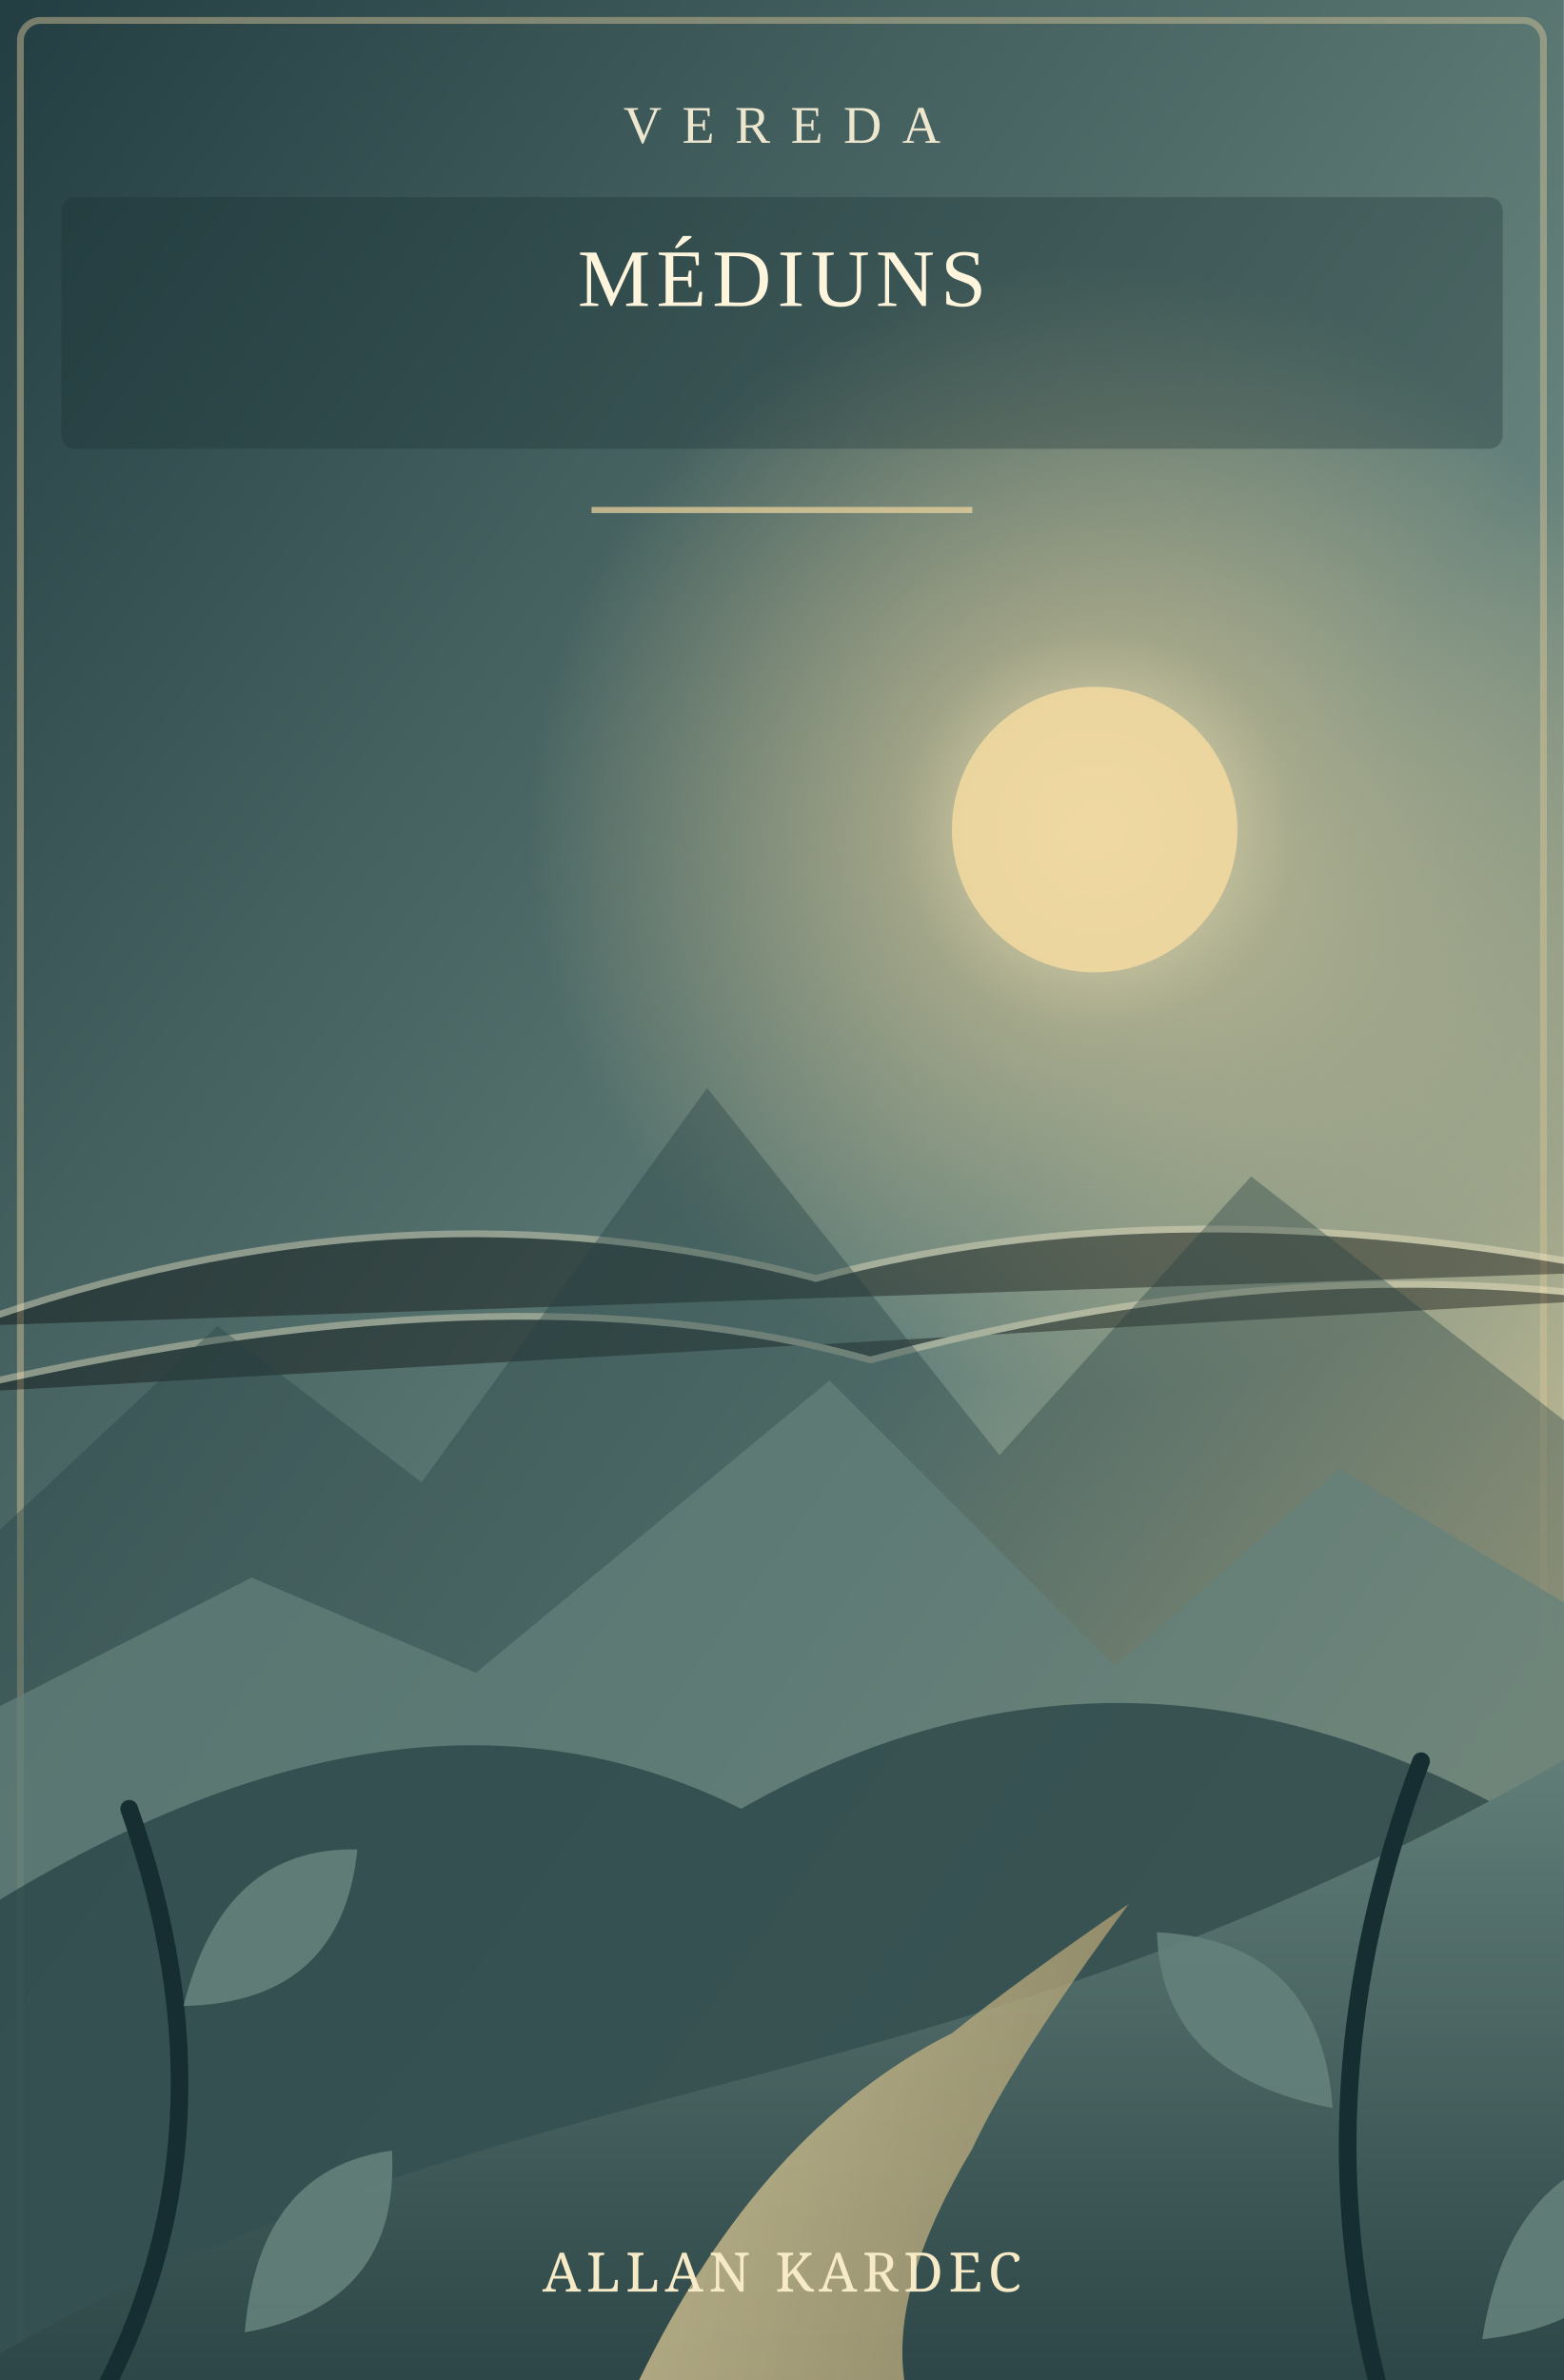
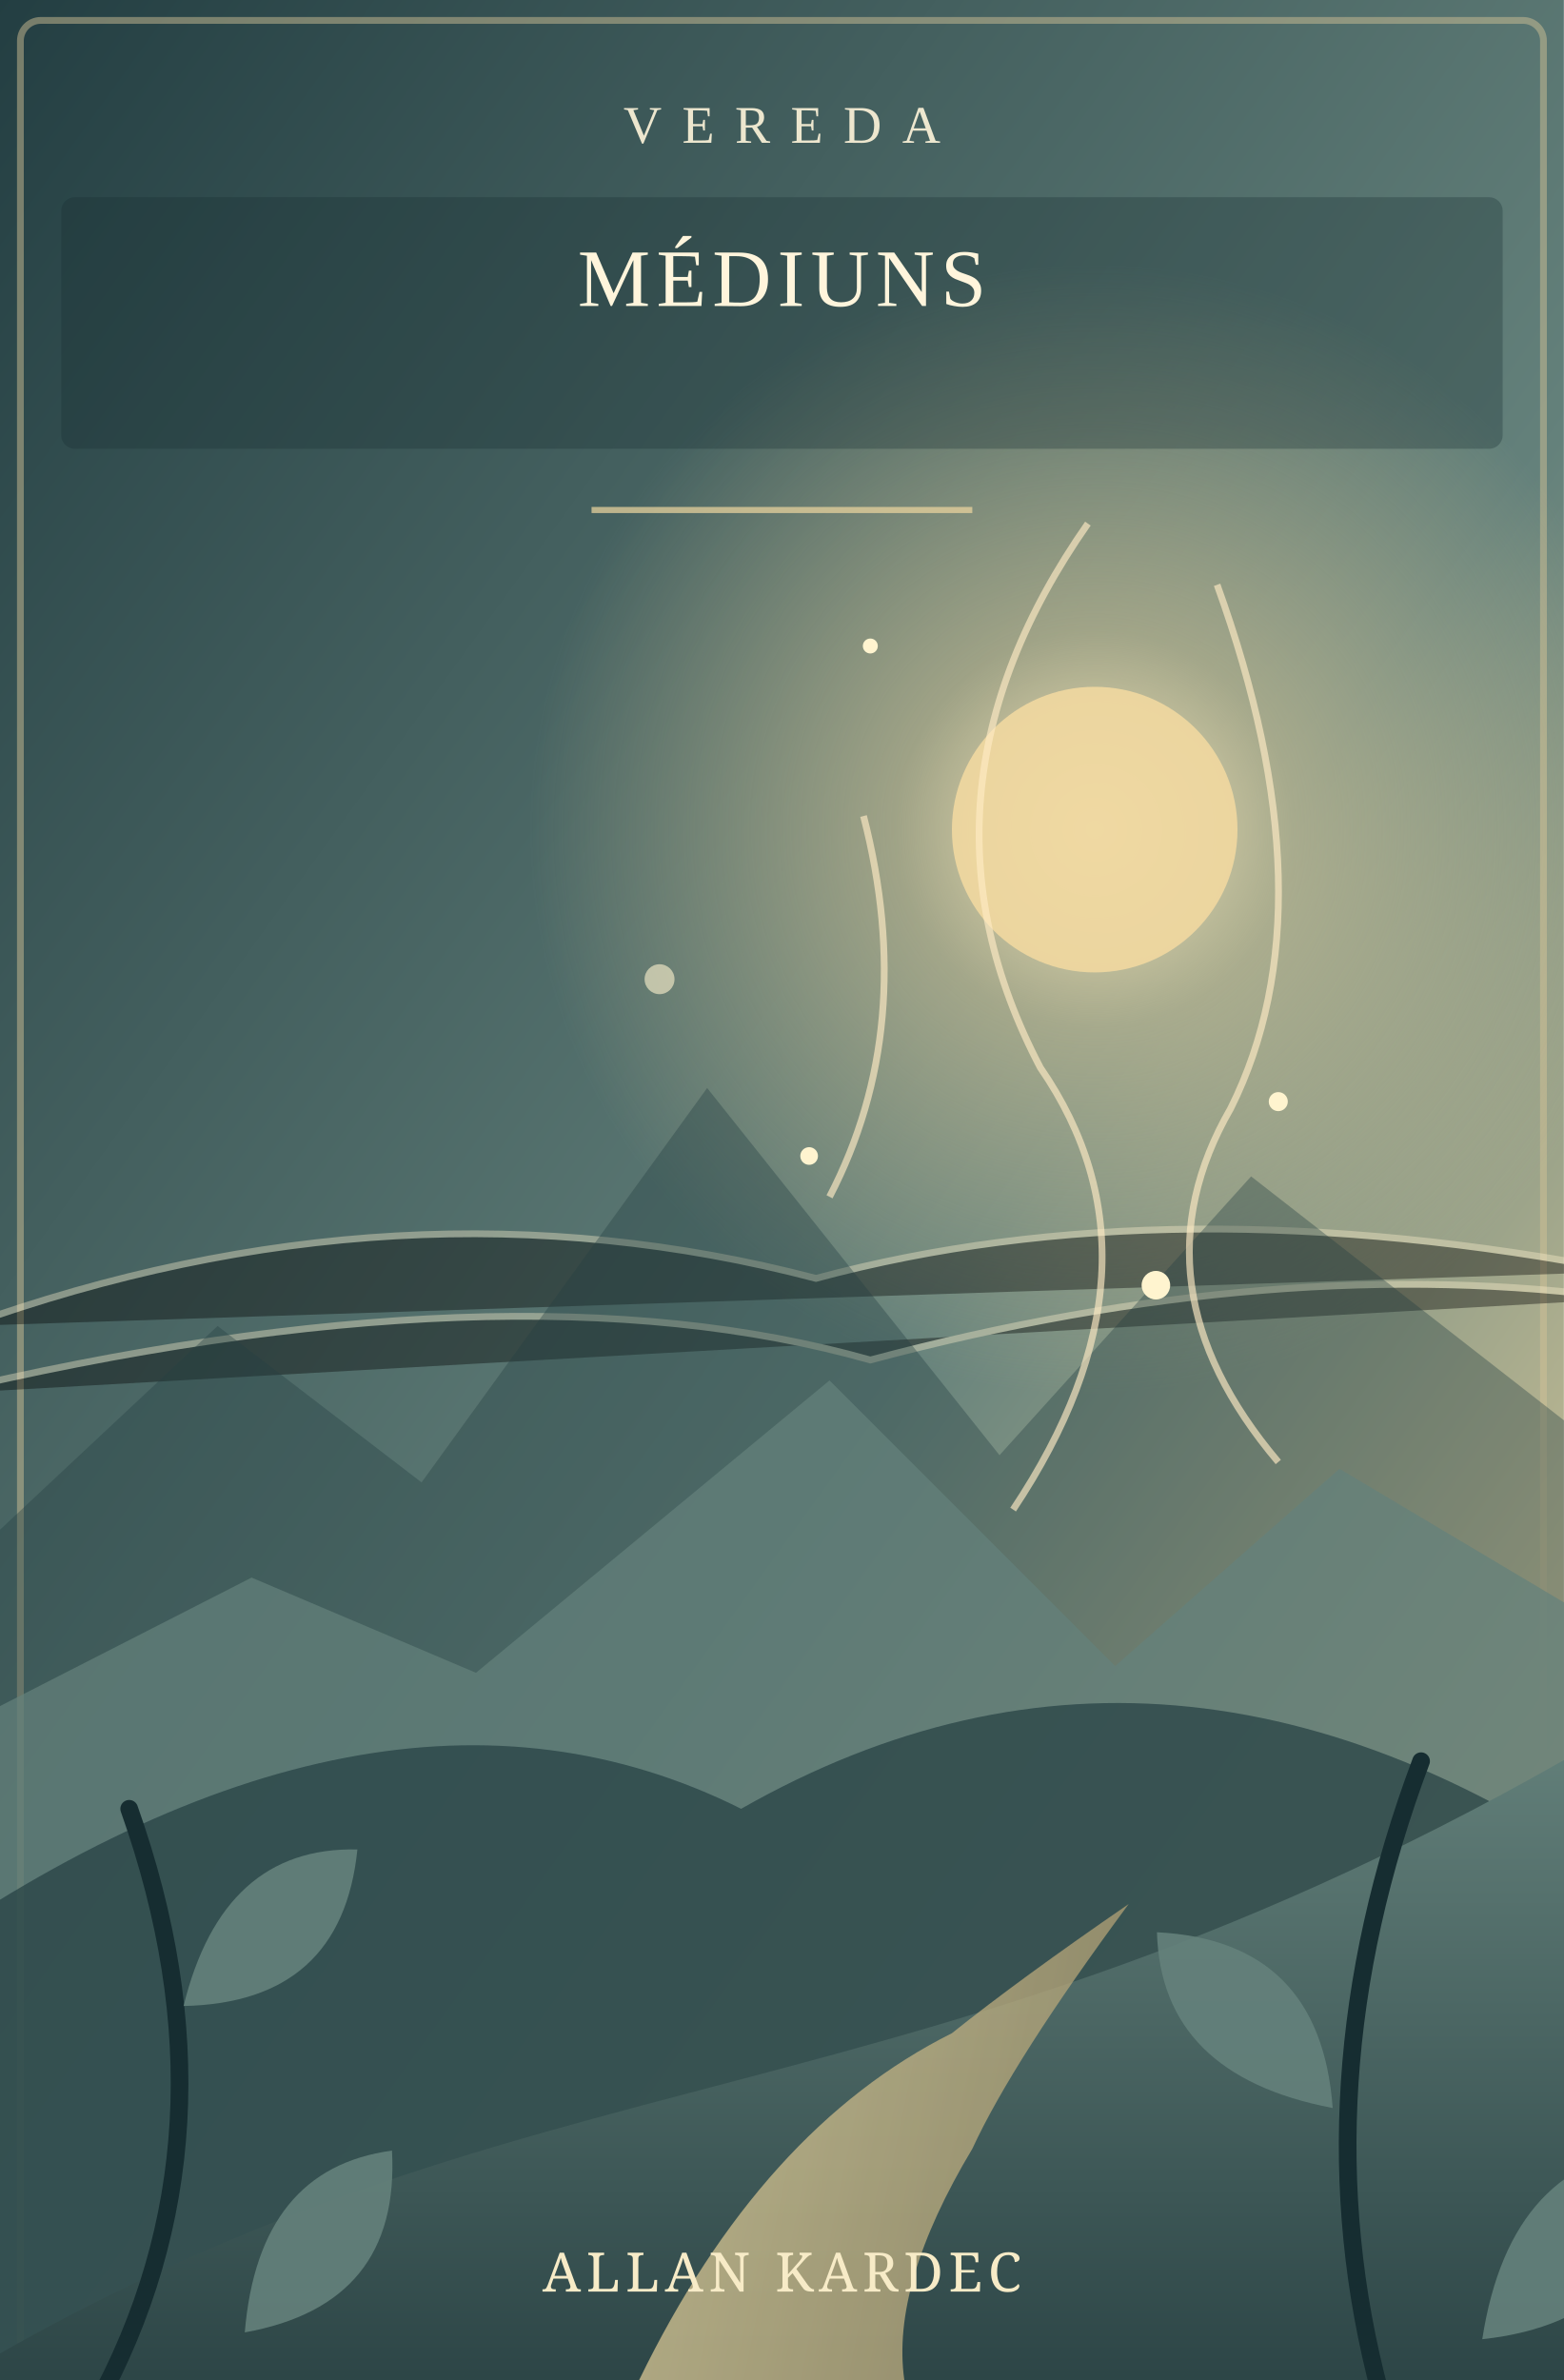
<svg xmlns="http://www.w3.org/2000/svg" viewBox="0 0 230 350" role="img" aria-labelledby="t d">
  <defs>
    <linearGradient id="sky" x1="0" y1="0" x2=".9" y2="1">
      <stop offset="0" stop-color="#233e42" />
      <stop offset=".60" stop-color="#64817b" />
      <stop offset="1" stop-color="#efd7a0" />
    </linearGradient>
    <linearGradient id="front" x1="0" y1="0" x2="0" y2="1">
      <stop offset="0" stop-color="#64817b" />
      <stop offset="1" stop-color="#162d31" />
    </linearGradient>
    <radialGradient id="halo">
      <stop offset="0" stop-color="#fff2c8" stop-opacity=".95" />
      <stop offset=".35" stop-color="#efd7a0" stop-opacity=".48" />
      <stop offset="1" stop-color="#efd7a0" stop-opacity="0" />
    </radialGradient>
    <linearGradient id="trail" x1="0" y1="0" x2="1" y2=".2">
      <stop offset="0" stop-color="#ead7a0" />
      <stop offset="1" stop-color="#b3a174" />
    </linearGradient>
  </defs>
  <rect width="230" height="350" fill="url(#sky)" />
  <rect x="3" y="3" width="224" height="344" rx="3" fill="none" stroke="#d4c297" opacity=".48" stroke-width="1" />
  <circle cx="161" cy="122" r="83" fill="url(#halo)" />
  <circle cx="161" cy="122" r="21" fill="#efd7a0" opacity=".93" />
  <g stroke="#fff1cd" opacity=".37" stroke-width="1">
    <path d="M-5 195 Q59 172 120 188 Q172 174 239 187" />
    <path d="M-9 205 Q75 185 128 200 Q188 184 239 191" />
  </g>
  <path d="M-15 239 L32 195 62 218 104 160 147 214 184 173 243 219 243 351 -15 351Z" fill="#233e42" opacity=".37" />
  <path d="M-10 256 L37 232 70 246 122 203 164 245 197 216 239 241 239 350 -10 350Z" fill="#64817b" opacity=".72" />
  <path d="M-16 290 Q55 239 109 266 Q174 229 243 280 L243 350 -16 350Z" fill="#233e42" opacity=".70" />
  <path d="M-10 352 C78 298 135 316 240 253 L240 390Z" fill="url(#front)" />
  <path d="M94 350 Q112 313 140 299 Q150 291 166 280 Q149 303 143 316 Q131 336 133 350Z" fill="url(#trail)" opacity=".72" />
  <g stroke="#162d31" stroke-width="2.6" fill="none" stroke-linecap="round">
    <path d="M14 354 Q36 314 19 266" />
    <path d="M203 352 Q191 307 209 259" />
  </g>
  <g>
    <path transform="translate(-2 277) rotate(-49) scale(0.78)" d="M0 0 Q-17 -25 0 -43 Q19 -22 0 0Z" fill="#64817b" opacity=".90" />
    <path transform="translate(27 295) rotate(48) scale(0.8)" d="M0 0 Q-17 -25 0 -43 Q19 -22 0 0Z" fill="#64817b" opacity=".90" />
    <path transform="translate(-3 324) rotate(-35) scale(0.95)" d="M0 0 Q-17 -25 0 -43 Q19 -22 0 0Z" fill="#64817b" opacity=".90" />
    <path transform="translate(36 343) rotate(39) scale(0.8)" d="M0 0 Q-17 -25 0 -43 Q19 -22 0 0Z" fill="#64817b" opacity=".90" />
    <path transform="translate(196 310) rotate(-45) scale(0.85)" d="M0 0 Q-17 -25 0 -43 Q19 -22 0 0Z" fill="#64817b" opacity=".90" />
    <path transform="translate(218 344) rotate(43) scale(0.9)" d="M0 0 Q-17 -25 0 -43 Q19 -22 0 0Z" fill="#64817b" opacity=".90" />
  </g>
+   <g opacity=".65" stroke="#ffebc5" fill="none" stroke-width="1">
+     <path d="M160 77Q132 117 153 157Q173 186 149 222" />
+     <path d="M179 86Q196 133 181 163Q166 189 188 215" />
+     <path d="M127 120Q135 151 122 176" />
+   </g>
+   <g fill="#fff4cf">
+     <circle cx="97" cy="144" r="2.2" opacity=".6" />
+     <circle cx="119" cy="170" r="1.3" />
+     <circle cx="170" cy="189" r="2.1" />
+     <circle cx="188" cy="162" r="1.4" />
+     <circle cx="128" cy="95" r="1.1" />
+   </g>
  <g opacity=".9" fill="#fff5da" font-family="Georgia, 'Times New Roman', serif" text-anchor="middle">
    <text x="115" y="21" font-size="7.8" letter-spacing="3">VEREDA</text>
  </g>
  <rect x="9" y="29" width="212" height="37" rx="2" fill="#162d31" opacity=".31" />
  <g fill="#fff5dc" font-family="Georgia, 'Times New Roman', serif" text-anchor="middle">
    <text x="115" y="45" font-size="12" letter-spacing=".9">MÉDIUNS</text>
  </g>
  <path d="M87 75 H143" stroke="#efd7a0" opacity=".7" stroke-width=".9" />
  <text x="115" y="337" text-anchor="middle" font-family="Georgia,serif" font-size="8" fill="#f7ebc7" letter-spacing=".8">ALLAN KARDEC</text>
</svg>
